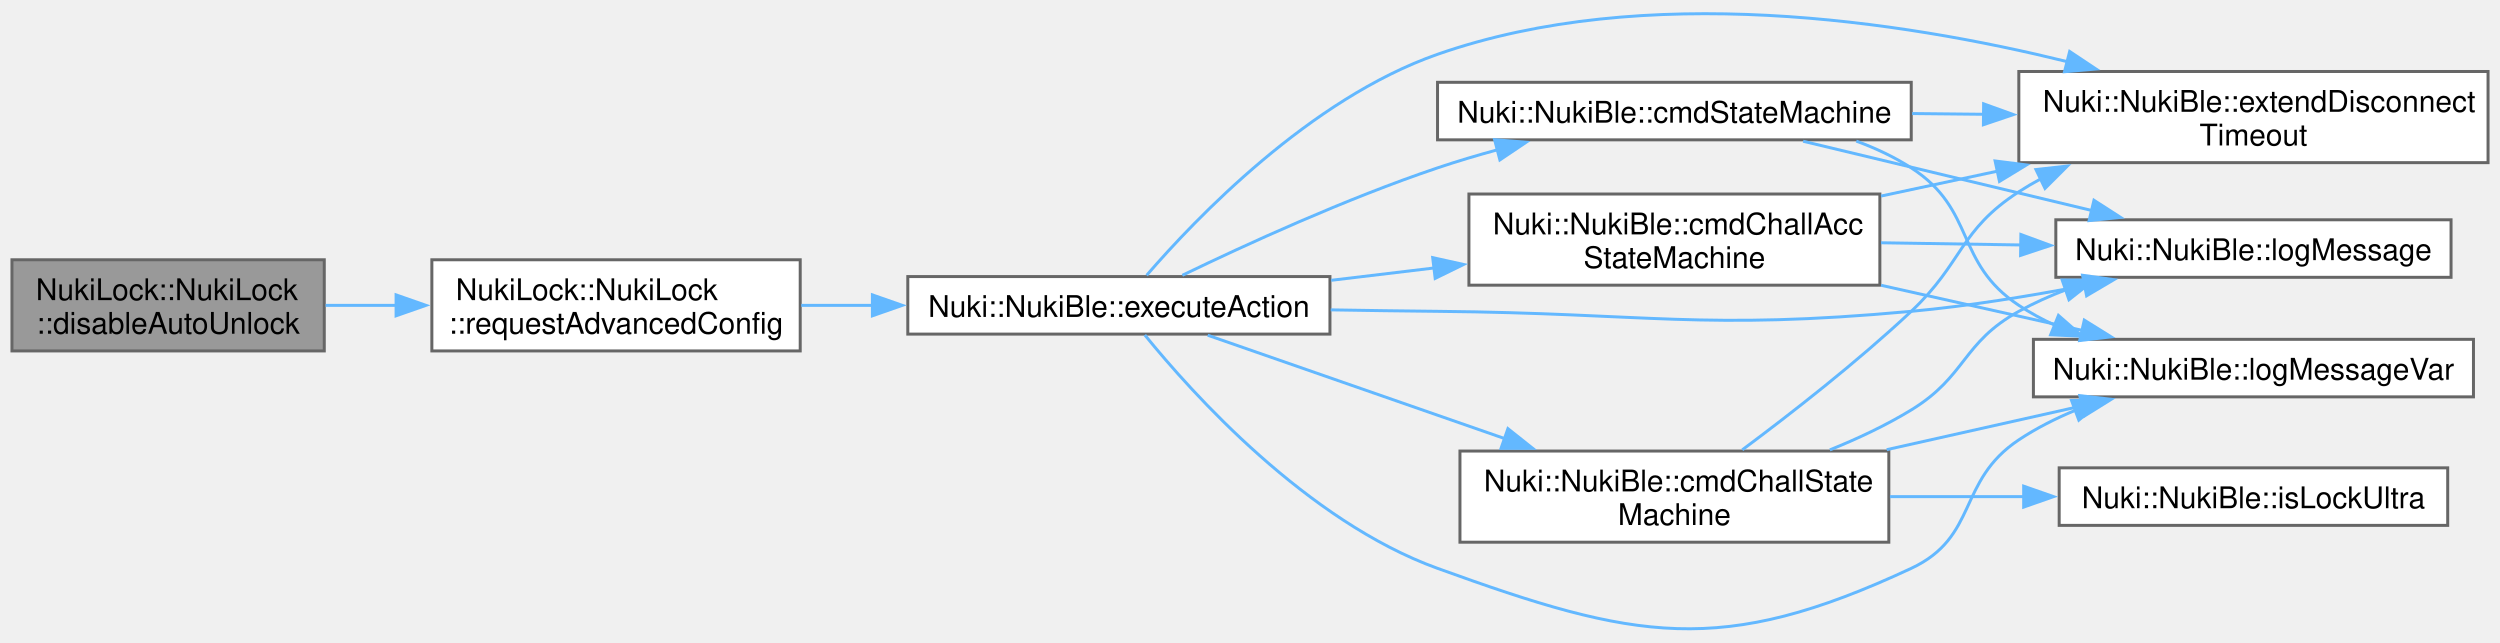
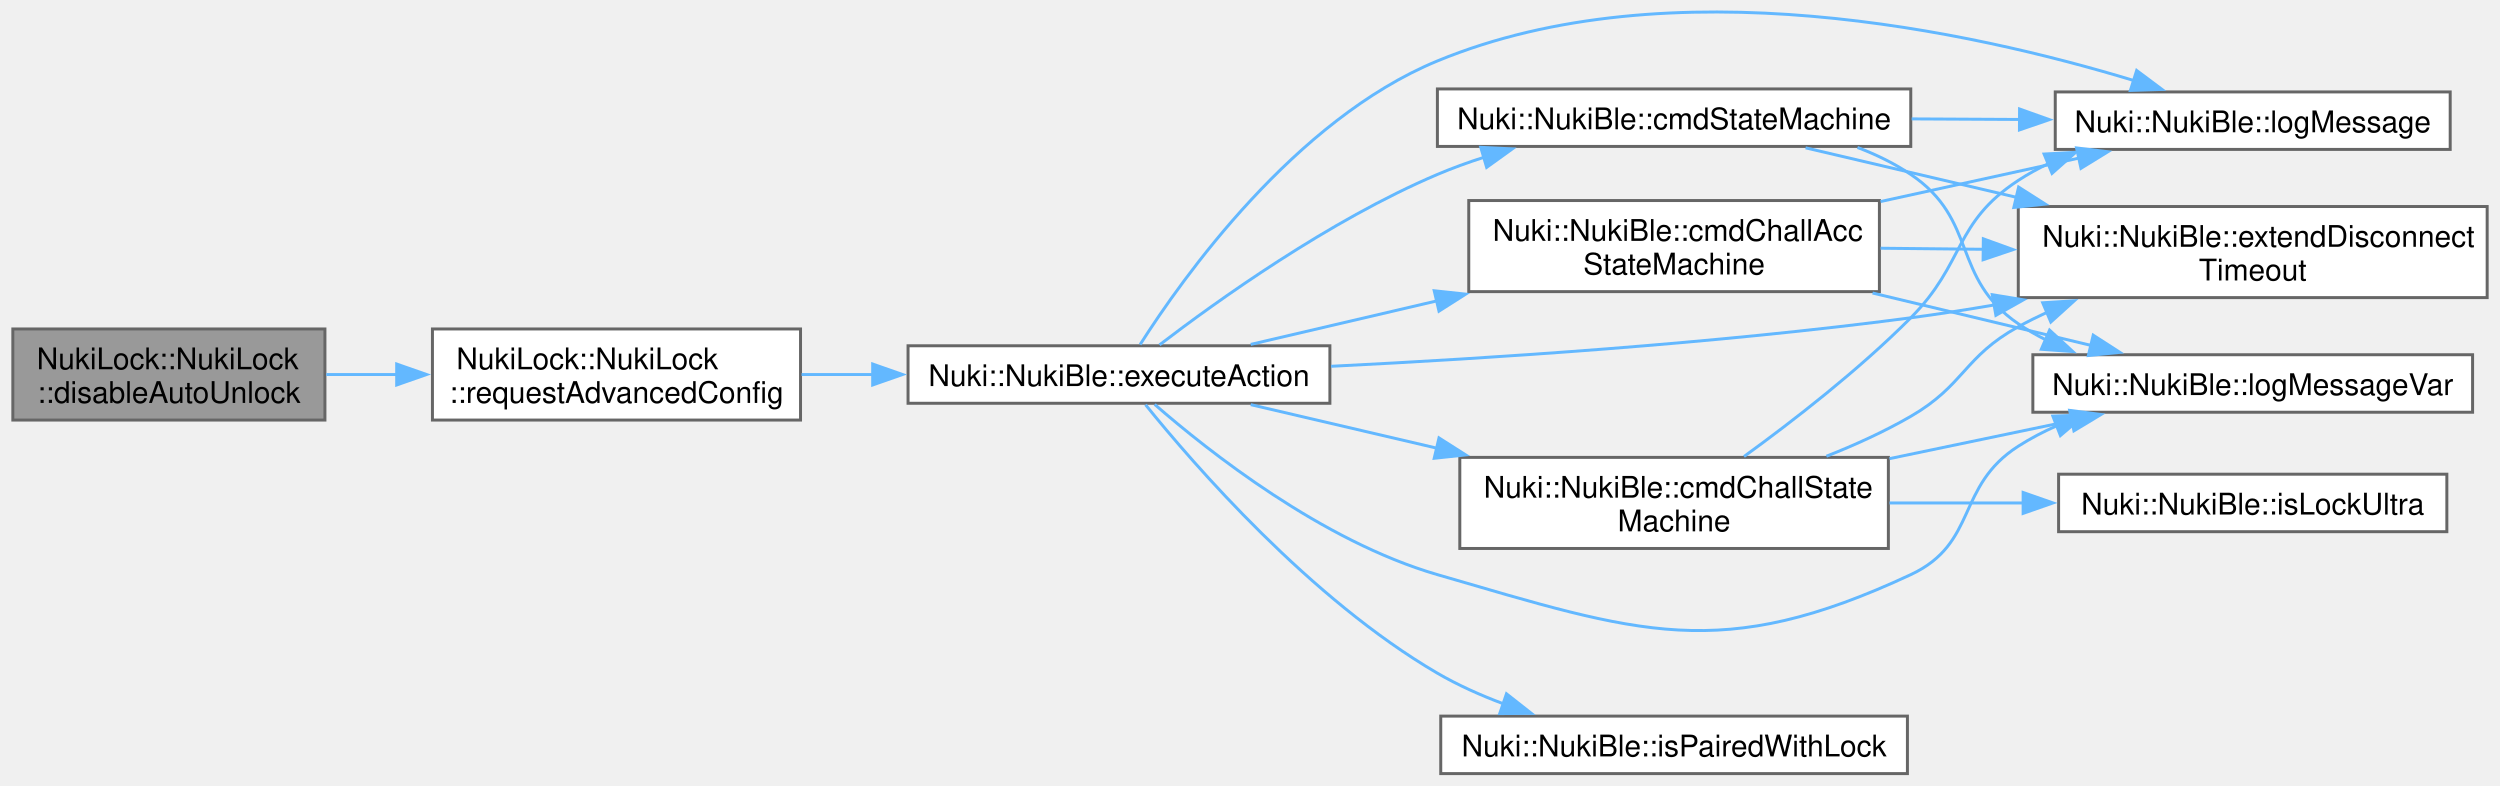
- <svg xmlns="http://www.w3.org/2000/svg" xmlns:xlink="http://www.w3.org/1999/xlink" width="837pt" height="215pt" viewBox="0.00 0.00 836.50 214.53">
-   <g id="graph0" class="graph" transform="scale(1 1) rotate(0) translate(4 210.53)">
+ <svg xmlns="http://www.w3.org/2000/svg" xmlns:xlink="http://www.w3.org/1999/xlink" width="837pt" height="263pt" viewBox="0.00 0.00 836.50 263.03">
+   <g id="graph0" class="graph" transform="scale(1 1) rotate(0) translate(4 259.03)">
    <g id="Node000001" class="node">
      <g id="a_Node000001">
        <a xlink:title="Gets the current advanced config from the lock, updates the disable autounlock parameter and sends th...">
-           <polygon fill="#999999" stroke="#666666" points="104.5,-123.78 0,-123.78 0,-93.28 104.5,-93.28 104.5,-123.78" />
-           <text text-anchor="start" x="8" y="-110.28" font-family="Helvetica,sans-Serif" font-size="10.00">NukiLock::NukiLock</text>
-           <text text-anchor="middle" x="52.25" y="-99.03" font-family="Helvetica,sans-Serif" font-size="10.00">::disableAutoUnlock</text>
+           <polygon fill="#999999" stroke="#666666" points="104.5,-148.88 0,-148.88 0,-118.38 104.5,-118.38 104.5,-148.88" />
+           <text text-anchor="start" x="8" y="-135.38" font-family="Helvetica,sans-Serif" font-size="10.00">NukiLock::NukiLock</text>
+           <text text-anchor="middle" x="52.25" y="-124.12" font-family="Helvetica,sans-Serif" font-size="10.00">::disableAutoUnlock</text>
        </a>
      </g>
    </g>
    <g id="Node000002" class="node">
      <g id="a_Node000002">
        <a xlink:href="class_nuki_lock_1_1_nuki_lock.html#aa882f9b3256313bbd45b4269f8c74521" target="_top" xlink:title="Requests advanced config from Lock via BLE.">
-           <polygon fill="white" stroke="#666666" points="263.75,-123.78 140.5,-123.78 140.5,-93.28 263.75,-93.28 263.75,-123.78" />
-           <text text-anchor="start" x="148.5" y="-110.28" font-family="Helvetica,sans-Serif" font-size="10.00">NukiLock::NukiLock</text>
-           <text text-anchor="middle" x="202.12" y="-99.03" font-family="Helvetica,sans-Serif" font-size="10.00">::requestAdvancedConfig</text>
+           <polygon fill="white" stroke="#666666" points="263.75,-148.88 140.5,-148.88 140.5,-118.38 263.75,-118.38 263.75,-148.88" />
+           <text text-anchor="start" x="148.5" y="-135.38" font-family="Helvetica,sans-Serif" font-size="10.00">NukiLock::NukiLock</text>
+           <text text-anchor="middle" x="202.12" y="-124.12" font-family="Helvetica,sans-Serif" font-size="10.00">::requestAdvancedConfig</text>
        </a>
      </g>
    </g>
    <g id="edge1_Node000001_Node000002" class="edge">
      <g id="a_edge1_Node000001_Node000002">
        <a xlink:title=" ">
-           <path fill="none" stroke="#63b8ff" d="M104.97,-108.53C112.67,-108.53 120.72,-108.53 128.75,-108.53" />
-           <polygon fill="#63b8ff" stroke="#63b8ff" points="128.53,-112.03 138.53,-108.53 128.53,-105.03 128.53,-112.03" />
+           <path fill="none" stroke="#63b8ff" d="M104.97,-133.62C112.67,-133.62 120.72,-133.62 128.75,-133.62" />
+           <polygon fill="#63b8ff" stroke="#63b8ff" points="128.53,-137.13 138.53,-133.63 128.53,-130.13 128.53,-137.13" />
        </a>
      </g>
    </g>
    <g id="Node000003" class="node">
      <g id="a_Node000003">
        <a xlink:href="class_nuki_1_1_nuki_ble.html#af1f1e299e8d97e053bba80e92ba285d6" target="_top" xlink:title=" ">
-           <polygon fill="white" stroke="#666666" points="441,-118.16 299.75,-118.16 299.75,-98.91 441,-98.91 441,-118.16" />
-           <text text-anchor="middle" x="370.38" y="-104.66" font-family="Helvetica,sans-Serif" font-size="10.00">Nuki::NukiBle::executeAction</text>
+           <polygon fill="white" stroke="#666666" points="441,-143.25 299.75,-143.25 299.75,-124 441,-124 441,-143.25" />
+           <text text-anchor="middle" x="370.38" y="-129.75" font-family="Helvetica,sans-Serif" font-size="10.00">Nuki::NukiBle::executeAction</text>
        </a>
      </g>
    </g>
    <g id="edge2_Node000002_Node000003" class="edge">
      <g id="a_edge2_Node000002_Node000003">
        <a xlink:title=" ">
-           <path fill="none" stroke="#63b8ff" d="M264.09,-108.53C271.9,-108.53 279.99,-108.53 288.06,-108.53" />
-           <polygon fill="#63b8ff" stroke="#63b8ff" points="287.91,-112.03 297.91,-108.53 287.91,-105.03 287.91,-112.03" />
+           <path fill="none" stroke="#63b8ff" d="M264.09,-133.62C271.9,-133.62 279.99,-133.62 288.06,-133.62" />
+           <polygon fill="#63b8ff" stroke="#63b8ff" points="287.91,-137.13 297.91,-133.63 287.91,-130.13 287.91,-137.13" />
        </a>
      </g>
    </g>
    <g id="Node000004" class="node">
      <g id="a_Node000004">
        <a xlink:href="class_nuki_1_1_nuki_ble.html#ada0f3beebd95d35c122e25dd3f9eb886" target="_top" xlink:title=" ">
-           <polygon fill="white" stroke="#666666" points="625,-145.78 487.5,-145.78 487.5,-115.28 625,-115.28 625,-145.78" />
-           <text text-anchor="start" x="495.5" y="-132.28" font-family="Helvetica,sans-Serif" font-size="10.00">Nuki::NukiBle::cmdChallAcc</text>
-           <text text-anchor="middle" x="556.25" y="-121.03" font-family="Helvetica,sans-Serif" font-size="10.00">StateMachine</text>
+           <polygon fill="white" stroke="#666666" points="625,-191.88 487.5,-191.88 487.5,-161.38 625,-161.38 625,-191.88" />
+           <text text-anchor="start" x="495.5" y="-178.38" font-family="Helvetica,sans-Serif" font-size="10.00">Nuki::NukiBle::cmdChallAcc</text>
+           <text text-anchor="middle" x="556.25" y="-167.12" font-family="Helvetica,sans-Serif" font-size="10.00">StateMachine</text>
        </a>
      </g>
    </g>
    <g id="edge3_Node000003_Node000004" class="edge">
      <g id="a_edge3_Node000003_Node000004">
        <a xlink:title=" ">
-           <path fill="none" stroke="#63b8ff" d="M441.41,-116.91C452.68,-118.26 464.41,-119.66 475.88,-121.04" />
-           <polygon fill="#63b8ff" stroke="#63b8ff" points="475.38,-124.5 485.72,-122.21 476.21,-117.55 475.38,-124.5" />
+           <path fill="none" stroke="#63b8ff" d="M414.49,-143.71C433.11,-148.06 455.49,-153.3 476.88,-158.3" />
+           <polygon fill="#63b8ff" stroke="#63b8ff" points="475.93,-161.67 486.47,-160.54 477.53,-154.85 475.93,-161.67" />
        </a>
      </g>
    </g>
    <g id="Node000005" class="node">
      <g id="a_Node000005">
        <a xlink:href="class_nuki_1_1_nuki_ble.html#a6e8fca90c04249660dce6cb993eb4495" target="_top" xlink:title=" ">
-           <polygon fill="white" stroke="#666666" points="828.5,-186.78 671.5,-186.78 671.5,-156.28 828.5,-156.28 828.5,-186.78" />
-           <text text-anchor="start" x="679.5" y="-173.28" font-family="Helvetica,sans-Serif" font-size="10.00">Nuki::NukiBle::extendDisconnect</text>
-           <text text-anchor="middle" x="750" y="-162.03" font-family="Helvetica,sans-Serif" font-size="10.00">Timeout</text>
+           <polygon fill="white" stroke="#666666" points="828.5,-189.88 671.5,-189.88 671.5,-159.38 828.5,-159.38 828.5,-189.88" />
+           <text text-anchor="start" x="679.5" y="-176.38" font-family="Helvetica,sans-Serif" font-size="10.00">Nuki::NukiBle::extendDisconnect</text>
+           <text text-anchor="middle" x="750" y="-165.12" font-family="Helvetica,sans-Serif" font-size="10.00">Timeout</text>
        </a>
      </g>
    </g>
    <g id="edge16_Node000003_Node000005" class="edge">
      <g id="a_edge16_Node000003_Node000005">
        <a xlink:title=" ">
-           <path fill="none" stroke="#63b8ff" d="M379.66,-118.58C395.95,-137.45 434.31,-177.63 477,-192.53 546.38,-216.76 631.57,-203.9 687.93,-190.02" />
-           <polygon fill="#63b8ff" stroke="#63b8ff" points="688.51,-193.48 697.33,-187.61 686.78,-186.7 688.51,-193.48" />
+           <path fill="none" stroke="#63b8ff" d="M441.4,-136.38C494.77,-139.03 569.98,-143.95 635.5,-152.62 644.65,-153.84 654.18,-155.32 663.65,-156.95" />
+           <polygon fill="#63b8ff" stroke="#63b8ff" points="662.78,-160.35 673.23,-158.64 664,-153.45 662.78,-160.35" />
        </a>
      </g>
    </g>
    <g id="Node000006" class="node">
      <g id="a_Node000006">
        <a xlink:href="class_nuki_1_1_nuki_ble.html#ac7ce691d9c3e586474655d1663eb2e20" target="_top" xlink:title=" ">
-           <polygon fill="white" stroke="#666666" points="816.12,-137.16 683.88,-137.16 683.88,-117.91 816.12,-117.91 816.12,-137.16" />
-           <text text-anchor="middle" x="750" y="-123.66" font-family="Helvetica,sans-Serif" font-size="10.00">Nuki::NukiBle::logMessage</text>
-         </a>
-       </g>
-     </g>
-     <g id="edge17_Node000003_Node000006" class="edge">
-       <g id="a_edge17_Node000003_Node000006">
-         <a xlink:title=" ">
-           <path fill="none" stroke="#63b8ff" d="M441.26,-107.02C453.18,-106.82 465.45,-106.64 477,-106.53 547.44,-105.87 565.35,-100.1 635.5,-106.53 654.59,-108.28 675.26,-111.66 693.66,-115.2" />
-           <polygon fill="#63b8ff" stroke="#63b8ff" points="692.82,-118.6 703.31,-117.12 694.18,-111.73 692.82,-118.6" />
+           <polygon fill="white" stroke="#666666" points="816.12,-228.25 683.88,-228.25 683.88,-209 816.12,-209 816.12,-228.25" />
+           <text text-anchor="middle" x="750" y="-214.75" font-family="Helvetica,sans-Serif" font-size="10.00">Nuki::NukiBle::logMessage</text>
+         </a>
+       </g>
+     </g>
+     <g id="edge18_Node000003_Node000006" class="edge">
+       <g id="a_edge18_Node000003_Node000006">
+         <a xlink:title=" ">
+           <path fill="none" stroke="#63b8ff" d="M377.46,-143.67C391.62,-165.91 429.19,-218.91 477,-238.62 554.85,-270.74 655.81,-248.58 710.2,-232.06" />
+           <polygon fill="#63b8ff" stroke="#63b8ff" points="711.14,-235.43 719.63,-229.09 709.04,-228.75 711.14,-235.43" />
        </a>
      </g>
    </g>
    <g id="Node000007" class="node">
      <g id="a_Node000007">
        <a xlink:href="class_nuki_1_1_nuki_ble.html#af3650133f46aeca48a5f01b95d23ab71" target="_top" xlink:title=" ">
-           <polygon fill="white" stroke="#666666" points="823.62,-97.16 676.38,-97.16 676.38,-77.91 823.62,-77.91 823.62,-97.16" />
-           <text text-anchor="middle" x="750" y="-83.66" font-family="Helvetica,sans-Serif" font-size="10.00">Nuki::NukiBle::logMessageVar</text>
-         </a>
-       </g>
-     </g>
-     <g id="edge18_Node000003_Node000007" class="edge">
-       <g id="a_edge18_Node000003_Node000007">
-         <a xlink:title=" ">
-           <path fill="none" stroke="#63b8ff" d="M379.05,-98.62C394.86,-79.14 433.24,-36.37 477,-20.53 543.24,3.44 571.67,9.27 635.5,-20.53 658.08,-31.08 650.75,-49.73 671.5,-63.53 677.35,-67.42 683.86,-70.71 690.55,-73.48" />
-           <polygon fill="#63b8ff" stroke="#63b8ff" points="689.14,-76.69 699.74,-76.89 691.58,-70.13 689.14,-76.69" />
+           <polygon fill="white" stroke="#666666" points="823.62,-140.25 676.38,-140.25 676.38,-121 823.62,-121 823.62,-140.25" />
+           <text text-anchor="middle" x="750" y="-126.75" font-family="Helvetica,sans-Serif" font-size="10.00">Nuki::NukiBle::logMessageVar</text>
+         </a>
+       </g>
+     </g>
+     <g id="edge19_Node000003_Node000007" class="edge">
+       <g id="a_edge19_Node000003_Node000007">
+         <a xlink:title=" ">
+           <path fill="none" stroke="#63b8ff" d="M382.34,-123.61C400.44,-107.83 438.42,-77.83 477,-66.62 544.65,-46.98 571.67,-36.82 635.5,-66.62 658.08,-77.17 650.51,-96.19 671.5,-109.62 675.53,-112.2 679.87,-114.47 684.37,-116.46" />
+           <polygon fill="#63b8ff" stroke="#63b8ff" points="683.07,-119.71 693.66,-120.06 685.61,-113.18 683.07,-119.71" />
        </a>
      </g>
    </g>
    <g id="Node000008" class="node">
      <g id="a_Node000008">
        <a xlink:href="class_nuki_1_1_nuki_ble.html#a59169a9f492793762e3c6ba39b611b07" target="_top" xlink:title=" ">
-           <polygon fill="white" stroke="#666666" points="628,-59.78 484.5,-59.78 484.5,-29.28 628,-29.28 628,-59.78" />
-           <text text-anchor="start" x="492.5" y="-46.28" font-family="Helvetica,sans-Serif" font-size="10.00">Nuki::NukiBle::cmdChallState</text>
-           <text text-anchor="middle" x="556.25" y="-35.03" font-family="Helvetica,sans-Serif" font-size="10.00">Machine</text>
+           <polygon fill="white" stroke="#666666" points="628,-105.88 484.5,-105.88 484.5,-75.38 628,-75.38 628,-105.88" />
+           <text text-anchor="start" x="492.5" y="-92.38" font-family="Helvetica,sans-Serif" font-size="10.00">Nuki::NukiBle::cmdChallState</text>
+           <text text-anchor="middle" x="556.25" y="-81.12" font-family="Helvetica,sans-Serif" font-size="10.00">Machine</text>
        </a>
      </g>
    </g>
    <g id="edge7_Node000003_Node000008" class="edge">
      <g id="a_edge7_Node000003_Node000008">
        <a xlink:title=" ">
-           <path fill="none" stroke="#63b8ff" d="M400.11,-98.53C426.6,-89.31 466.68,-75.36 499.46,-63.95" />
-           <polygon fill="#63b8ff" stroke="#63b8ff" points="500.55,-67.28 508.84,-60.69 498.24,-60.67 500.55,-67.28" />
+           <path fill="none" stroke="#63b8ff" d="M414.49,-123.54C433.11,-119.19 455.49,-113.95 476.88,-108.95" />
+           <polygon fill="#63b8ff" stroke="#63b8ff" points="477.53,-112.4 486.47,-106.71 475.93,-105.58 477.53,-112.4" />
        </a>
      </g>
    </g>
    <g id="Node000010" class="node">
      <g id="a_Node000010">
        <a xlink:href="class_nuki_1_1_nuki_ble.html#ad135bb1455665decfddff67772c1d411" target="_top" xlink:title=" ">
-           <polygon fill="white" stroke="#666666" points="635.5,-183.16 477,-183.16 477,-163.91 635.5,-163.91 635.5,-183.16" />
-           <text text-anchor="middle" x="556.25" y="-169.66" font-family="Helvetica,sans-Serif" font-size="10.00">Nuki::NukiBle::cmdStateMachine</text>
+           <polygon fill="white" stroke="#666666" points="635.5,-229.25 477,-229.25 477,-210 635.5,-210 635.5,-229.25" />
+           <text text-anchor="middle" x="556.25" y="-215.75" font-family="Helvetica,sans-Serif" font-size="10.00">Nuki::NukiBle::cmdStateMachine</text>
        </a>
      </g>
    </g>
    <g id="edge12_Node000003_Node000010" class="edge">
      <g id="a_edge12_Node000003_Node000010">
        <a xlink:title=" ">
-           <path fill="none" stroke="#63b8ff" d="M391.61,-118.59C412.57,-128.72 446.48,-144.27 477,-154.53 483.52,-156.73 490.43,-158.78 497.33,-160.66" />
-           <polygon fill="#63b8ff" stroke="#63b8ff" points="496.09,-163.96 506.65,-163.1 497.86,-157.19 496.09,-163.96" />
+           <path fill="none" stroke="#63b8ff" d="M383.95,-143.55C403,-158.13 440.82,-185.26 477,-200.62 481.97,-202.73 487.21,-204.64 492.54,-206.35" />
+           <polygon fill="#63b8ff" stroke="#63b8ff" points="491.51,-209.7 502.09,-209.18 493.49,-202.99 491.51,-209.7" />
+         </a>
+       </g>
+     </g>
+     <g id="Node000011" class="node">
+       <g id="a_Node000011">
+         <a xlink:href="class_nuki_1_1_nuki_ble.html#a050f54fbfcea03dc5238e8c66a7e89ca" target="_top" xlink:title="Returns pairing state (if credentials are stored or not)">
+           <polygon fill="white" stroke="#666666" points="634.38,-19.25 478.12,-19.25 478.12,0 634.38,0 634.38,-19.25" />
+           <text text-anchor="middle" x="556.25" y="-5.75" font-family="Helvetica,sans-Serif" font-size="10.00">Nuki::NukiBle::isPairedWithLock</text>
+         </a>
+       </g>
+     </g>
+     <g id="edge17_Node000003_Node000011" class="edge">
+       <g id="a_edge17_Node000003_Node000011">
+         <a xlink:title=" ">
+           <path fill="none" stroke="#63b8ff" d="M379.26,-123.52C395.44,-103.47 434.46,-58.43 477,-33.62 483.84,-29.64 491.41,-26.25 499.07,-23.38" />
+           <polygon fill="#63b8ff" stroke="#63b8ff" points="500.13,-26.72 508.46,-20.17 497.87,-20.1 500.13,-26.72" />
        </a>
      </g>
    </g>
    <g id="edge4_Node000004_Node000005" class="edge">
      <g id="a_edge4_Node000004_Node000005">
        <a xlink:title=" ">
-           <path fill="none" stroke="#63b8ff" d="M625.39,-145.1C638.09,-147.82 651.5,-150.69 664.62,-153.49" />
-           <polygon fill="#63b8ff" stroke="#63b8ff" points="663.56,-156.84 674.07,-155.51 665.02,-150 663.56,-156.84" />
+           <path fill="none" stroke="#63b8ff" d="M625.39,-175.91C636.54,-175.8 648.22,-175.68 659.78,-175.56" />
+           <polygon fill="#63b8ff" stroke="#63b8ff" points="659.8,-179.06 669.76,-175.45 659.72,-172.06 659.8,-179.06" />
        </a>
      </g>
    </g>
    <g id="edge5_Node000004_Node000006" class="edge">
      <g id="a_edge5_Node000004_Node000006">
        <a xlink:title=" ">
-           <path fill="none" stroke="#63b8ff" d="M625.39,-129.47C640.64,-129.23 656.91,-128.97 672.47,-128.73" />
-           <polygon fill="#63b8ff" stroke="#63b8ff" points="672.19,-132.24 682.13,-128.58 672.08,-125.24 672.19,-132.24" />
+           <path fill="none" stroke="#63b8ff" d="M625.39,-191.55C647.2,-196.33 671.1,-201.56 692.03,-206.15" />
+           <polygon fill="#63b8ff" stroke="#63b8ff" points="691,-209.5 701.51,-208.22 692.49,-202.67 691,-209.5" />
        </a>
      </g>
    </g>
    <g id="edge6_Node000004_Node000007" class="edge">
      <g id="a_edge6_Node000004_Node000007">
        <a xlink:title=" ">
-           <path fill="none" stroke="#63b8ff" d="M625.39,-115.25C647.48,-110.3 671.7,-104.87 692.82,-100.13" />
-           <polygon fill="#63b8ff" stroke="#63b8ff" points="693.4,-103.59 702.39,-97.99 691.86,-96.76 693.4,-103.59" />
+           <path fill="none" stroke="#63b8ff" d="M622.7,-160.92C646.56,-155.2 673.21,-148.81 695.86,-143.37" />
+           <polygon fill="#63b8ff" stroke="#63b8ff" points="696.59,-146.8 705.5,-141.06 694.96,-139.99 696.59,-146.8" />
        </a>
      </g>
    </g>
    <g id="edge8_Node000008_Node000005" class="edge">
      <g id="a_edge8_Node000008_Node000005">
        <a xlink:title=" ">
-           <path fill="none" stroke="#63b8ff" d="M578.97,-60.19C595.13,-72.21 617.43,-89.57 635.5,-106.53 652.93,-122.91 651.43,-133.53 671.5,-146.53 673.89,-148.08 676.38,-149.54 678.94,-150.91" />
-           <polygon fill="#63b8ff" stroke="#63b8ff" points="677.23,-153.97 687.76,-155.15 680.26,-147.66 677.23,-153.97" />
+           <path fill="none" stroke="#63b8ff" d="M607.25,-106.26C616.9,-110.07 626.72,-114.54 635.5,-119.62 653.52,-130.06 653.26,-139.58 671.5,-149.62 674.66,-151.36 677.96,-153 681.33,-154.55" />
+           <polygon fill="#63b8ff" stroke="#63b8ff" points="679.68,-157.65 690.26,-158.31 682.4,-151.2 679.68,-157.65" />
        </a>
      </g>
    </g>
    <g id="edge10_Node000008_Node000006" class="edge">
      <g id="a_edge10_Node000008_Node000006">
        <a xlink:title=" ">
-           <path fill="none" stroke="#63b8ff" d="M608.27,-60.17C617.63,-63.94 627.09,-68.4 635.5,-73.53 654.02,-84.85 652.49,-96.06 671.5,-106.53 676.49,-109.28 681.85,-111.68 687.35,-113.78" />
-           <polygon fill="#63b8ff" stroke="#63b8ff" points="686,-117.02 696.59,-116.97 688.28,-110.4 686,-117.02" />
+           <path fill="none" stroke="#63b8ff" d="M579.66,-106.17C595.97,-118 618.15,-135.17 635.5,-152.62 653.8,-171.04 649.78,-184.41 671.5,-198.62 674.74,-200.74 678.19,-202.64 681.76,-204.33" />
+           <polygon fill="#63b8ff" stroke="#63b8ff" points="680.14,-207.45 690.72,-208.02 682.8,-200.98 680.14,-207.45" />
        </a>
      </g>
    </g>
    <g id="edge11_Node000008_Node000007" class="edge">
      <g id="a_edge11_Node000008_Node000007">
        <a xlink:title=" ">
-           <path fill="none" stroke="#63b8ff" d="M627.29,-60.24C648.86,-65.08 672.32,-70.34 692.84,-74.94" />
-           <polygon fill="#63b8ff" stroke="#63b8ff" points="691.9,-78.32 702.42,-77.09 693.43,-71.49 691.9,-78.32" />
+           <path fill="none" stroke="#63b8ff" d="M628.38,-105.46C648.51,-109.66 670.21,-114.19 689.58,-118.23" />
+           <polygon fill="#63b8ff" stroke="#63b8ff" points="688.7,-121.62 699.2,-120.24 690.13,-114.77 688.7,-121.62" />
        </a>
      </g>
    </g>
    <g id="Node000009" class="node">
      <g id="a_Node000009">
        <a xlink:href="class_nuki_1_1_nuki_ble.html#a25207bb564a4b54b8dd8c872177b53a7" target="_top" xlink:title="Returns if BLE is pairing/paired/connected with a Smart Lock Ultra.">
-           <polygon fill="white" stroke="#666666" points="815,-54.16 685,-54.16 685,-34.91 815,-34.91 815,-54.16" />
-           <text text-anchor="middle" x="750" y="-40.66" font-family="Helvetica,sans-Serif" font-size="10.00">Nuki::NukiBle::isLockUltra</text>
+           <polygon fill="white" stroke="#666666" points="815,-100.25 685,-100.25 685,-81 815,-81 815,-100.25" />
+           <text text-anchor="middle" x="750" y="-86.75" font-family="Helvetica,sans-Serif" font-size="10.00">Nuki::NukiBle::isLockUltra</text>
        </a>
      </g>
    </g>
    <g id="edge9_Node000008_Node000009" class="edge">
      <g id="a_edge9_Node000008_Node000009">
        <a xlink:title=" ">
-           <path fill="none" stroke="#63b8ff" d="M628.38,-44.53C643.07,-44.53 658.6,-44.53 673.44,-44.53" />
-           <polygon fill="#63b8ff" stroke="#63b8ff" points="673.12,-48.03 683.12,-44.53 673.12,-41.03 673.12,-48.03" />
+           <path fill="none" stroke="#63b8ff" d="M628.38,-90.62C643.07,-90.62 658.6,-90.62 673.44,-90.62" />
+           <polygon fill="#63b8ff" stroke="#63b8ff" points="673.12,-94.13 683.12,-90.63 673.12,-87.13 673.12,-94.13" />
        </a>
      </g>
    </g>
    <g id="edge13_Node000010_Node000005" class="edge">
      <g id="a_edge13_Node000010_Node000005">
        <a xlink:title=" ">
-           <path fill="none" stroke="#63b8ff" d="M635.8,-172.71C643.74,-172.63 651.85,-172.55 659.89,-172.46" />
-           <polygon fill="#63b8ff" stroke="#63b8ff" points="659.72,-175.96 669.68,-172.36 659.65,-168.97 659.72,-175.96" />
+           <path fill="none" stroke="#63b8ff" d="M600.28,-209.53C621.16,-204.63 646.89,-198.59 671.05,-192.92" />
+           <polygon fill="#63b8ff" stroke="#63b8ff" points="671.61,-196.38 680.54,-190.69 670.01,-189.57 671.61,-196.38" />
        </a>
      </g>
    </g>
    <g id="edge14_Node000010_Node000006" class="edge">
      <g id="a_edge14_Node000010_Node000006">
        <a xlink:title=" ">
-           <path fill="none" stroke="#63b8ff" d="M599.33,-163.44C627.8,-156.61 665.64,-147.53 696.14,-140.21" />
-           <polygon fill="#63b8ff" stroke="#63b8ff" points="696.64,-143.69 705.55,-137.96 695.01,-136.89 696.64,-143.69" />
+           <path fill="none" stroke="#63b8ff" d="M635.8,-219.22C647.79,-219.15 660.15,-219.09 672.11,-219.03" />
+           <polygon fill="#63b8ff" stroke="#63b8ff" points="671.93,-222.53 681.91,-218.97 671.89,-215.53 671.93,-222.53" />
        </a>
      </g>
    </g>
    <g id="edge15_Node000010_Node000007" class="edge">
      <g id="a_edge15_Node000010_Node000007">
        <a xlink:title=" ">
-           <path fill="none" stroke="#63b8ff" d="M617.11,-163.49C623.58,-161.11 629.86,-158.17 635.5,-154.53 657.32,-140.47 649.87,-122.88 671.5,-108.53 675.25,-106.05 679.28,-103.85 683.47,-101.92" />
-           <polygon fill="#63b8ff" stroke="#63b8ff" points="684.76,-105.17 692.72,-98.19 682.14,-98.68 684.76,-105.17" />
+           <path fill="none" stroke="#63b8ff" d="M617.66,-209.65C623.96,-207.26 630.05,-204.29 635.5,-200.62 658.22,-185.33 648.89,-166.08 671.5,-150.62 674.39,-148.65 677.46,-146.87 680.65,-145.27" />
+           <polygon fill="#63b8ff" stroke="#63b8ff" points="681.98,-148.5 689.77,-141.32 679.2,-142.08 681.98,-148.5" />
        </a>
      </g>
    </g>
  </g>
</svg>
